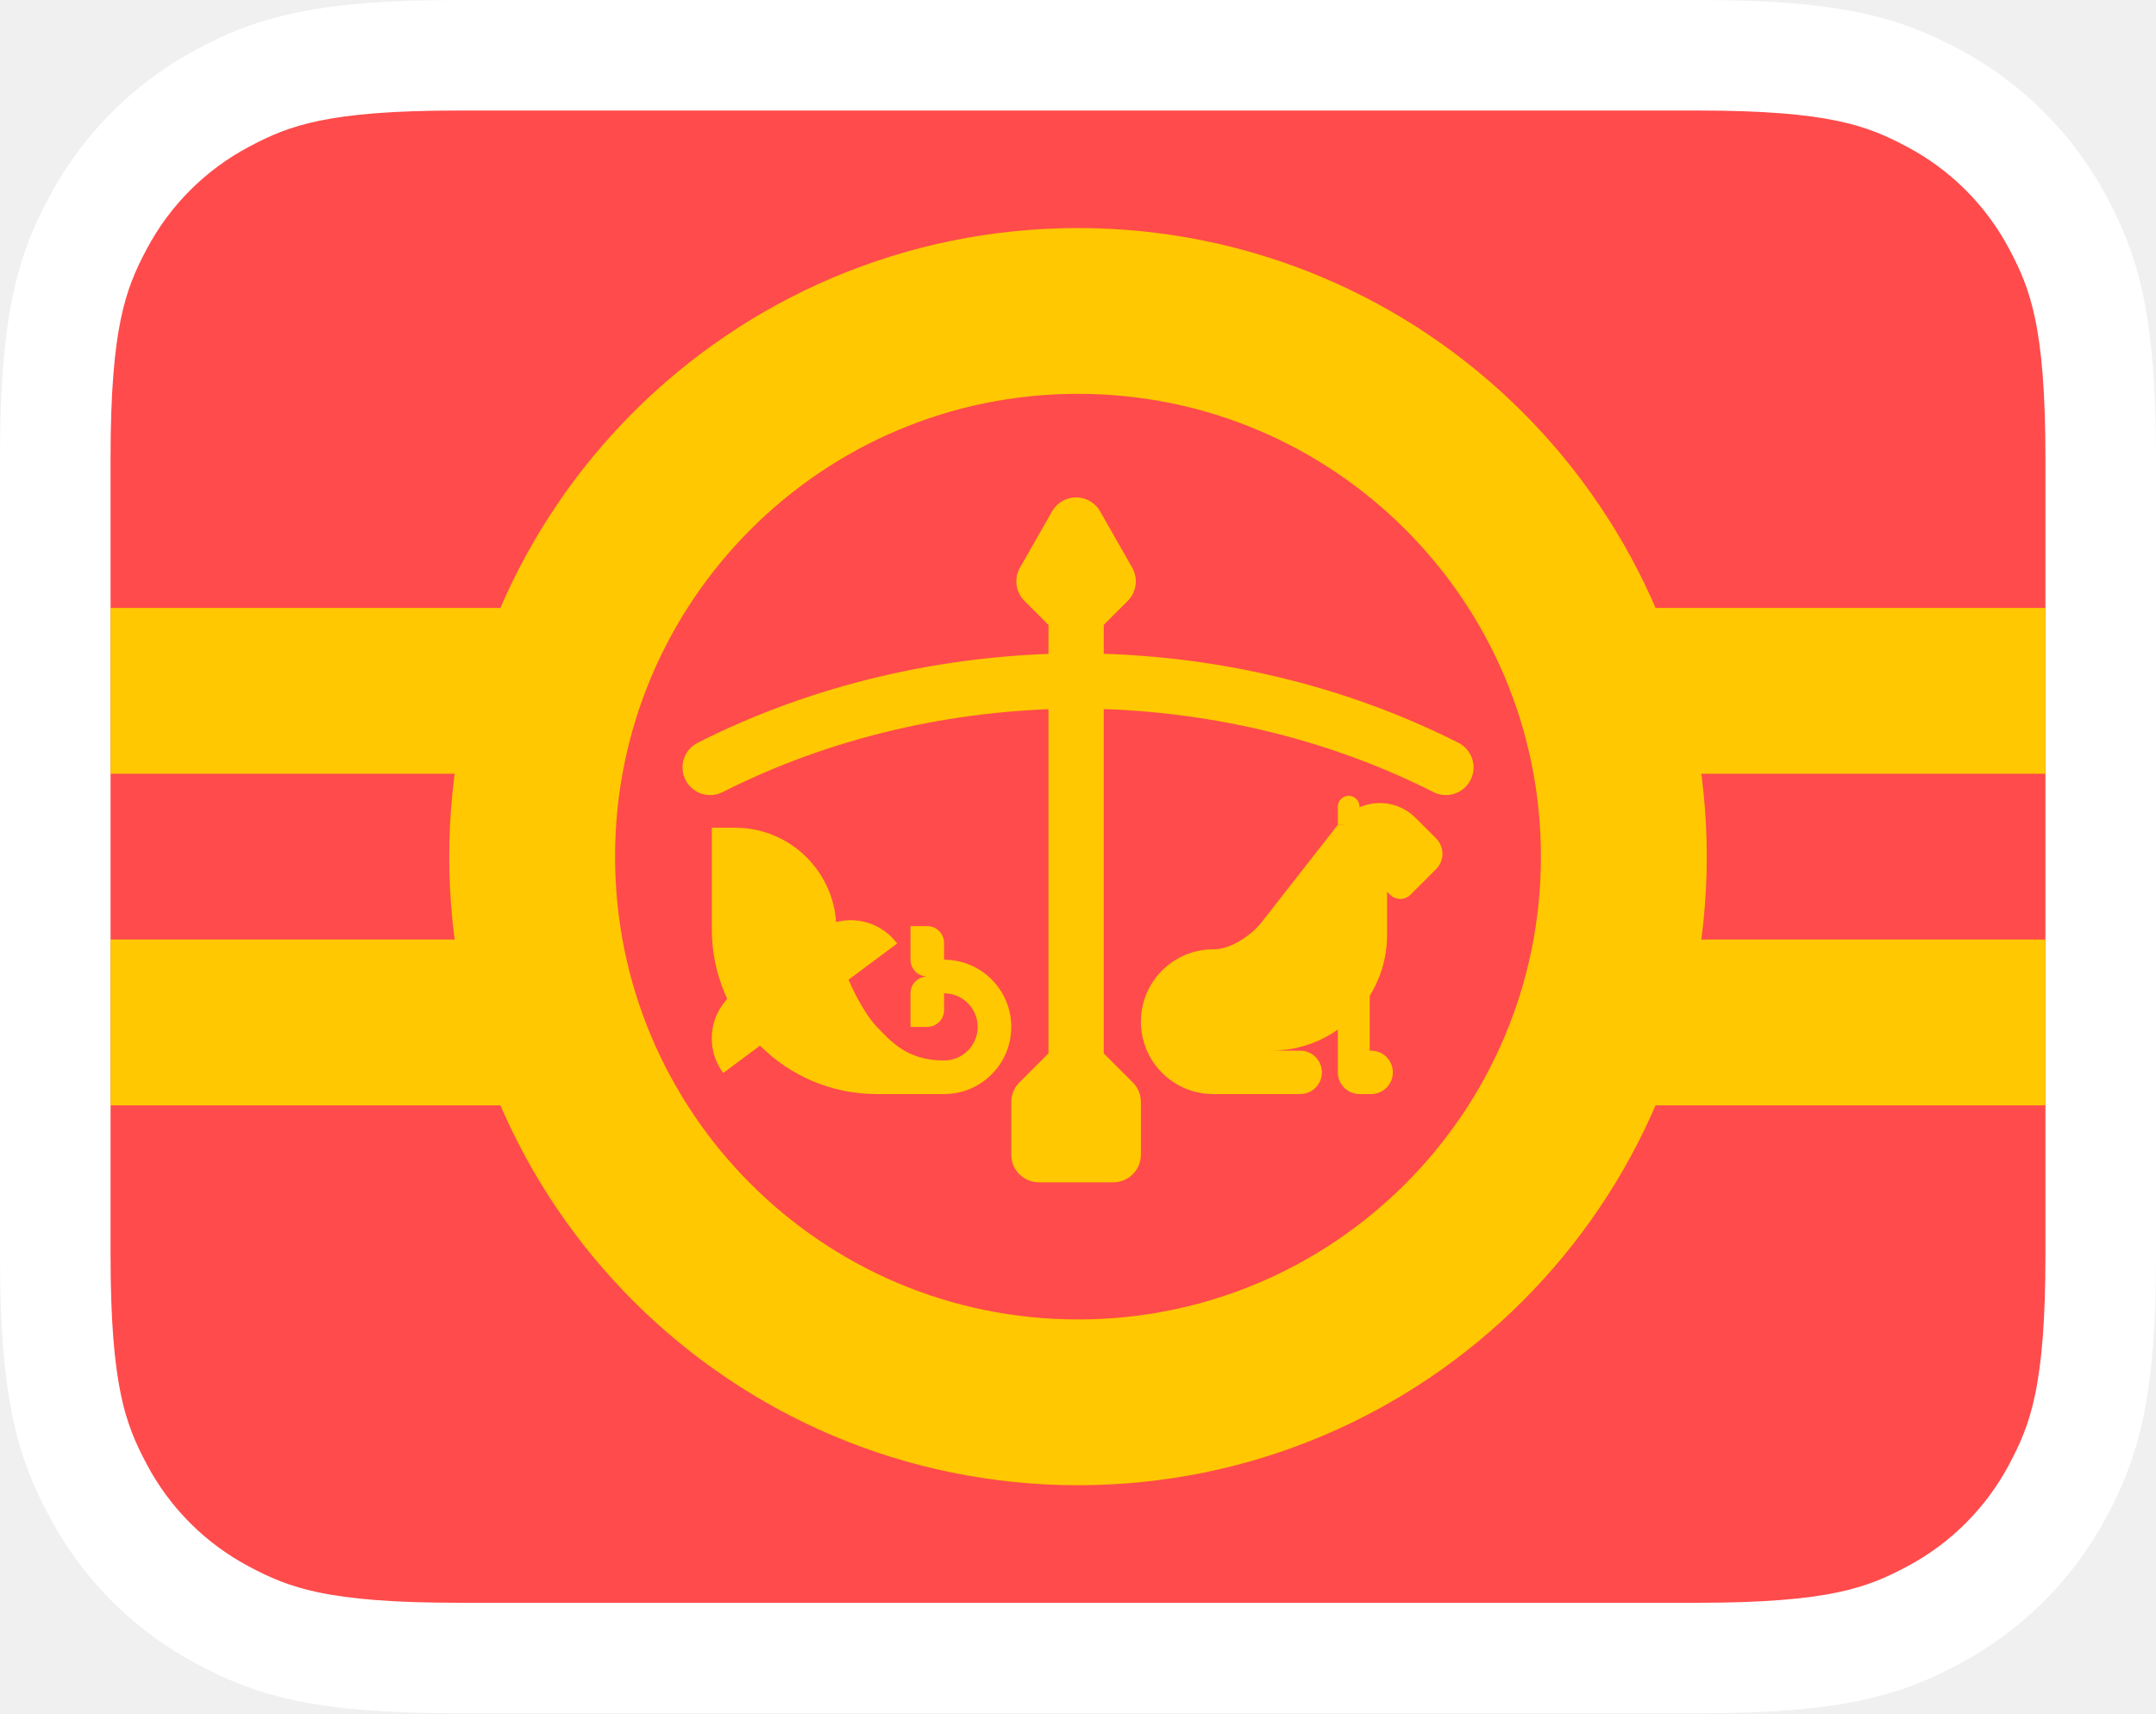
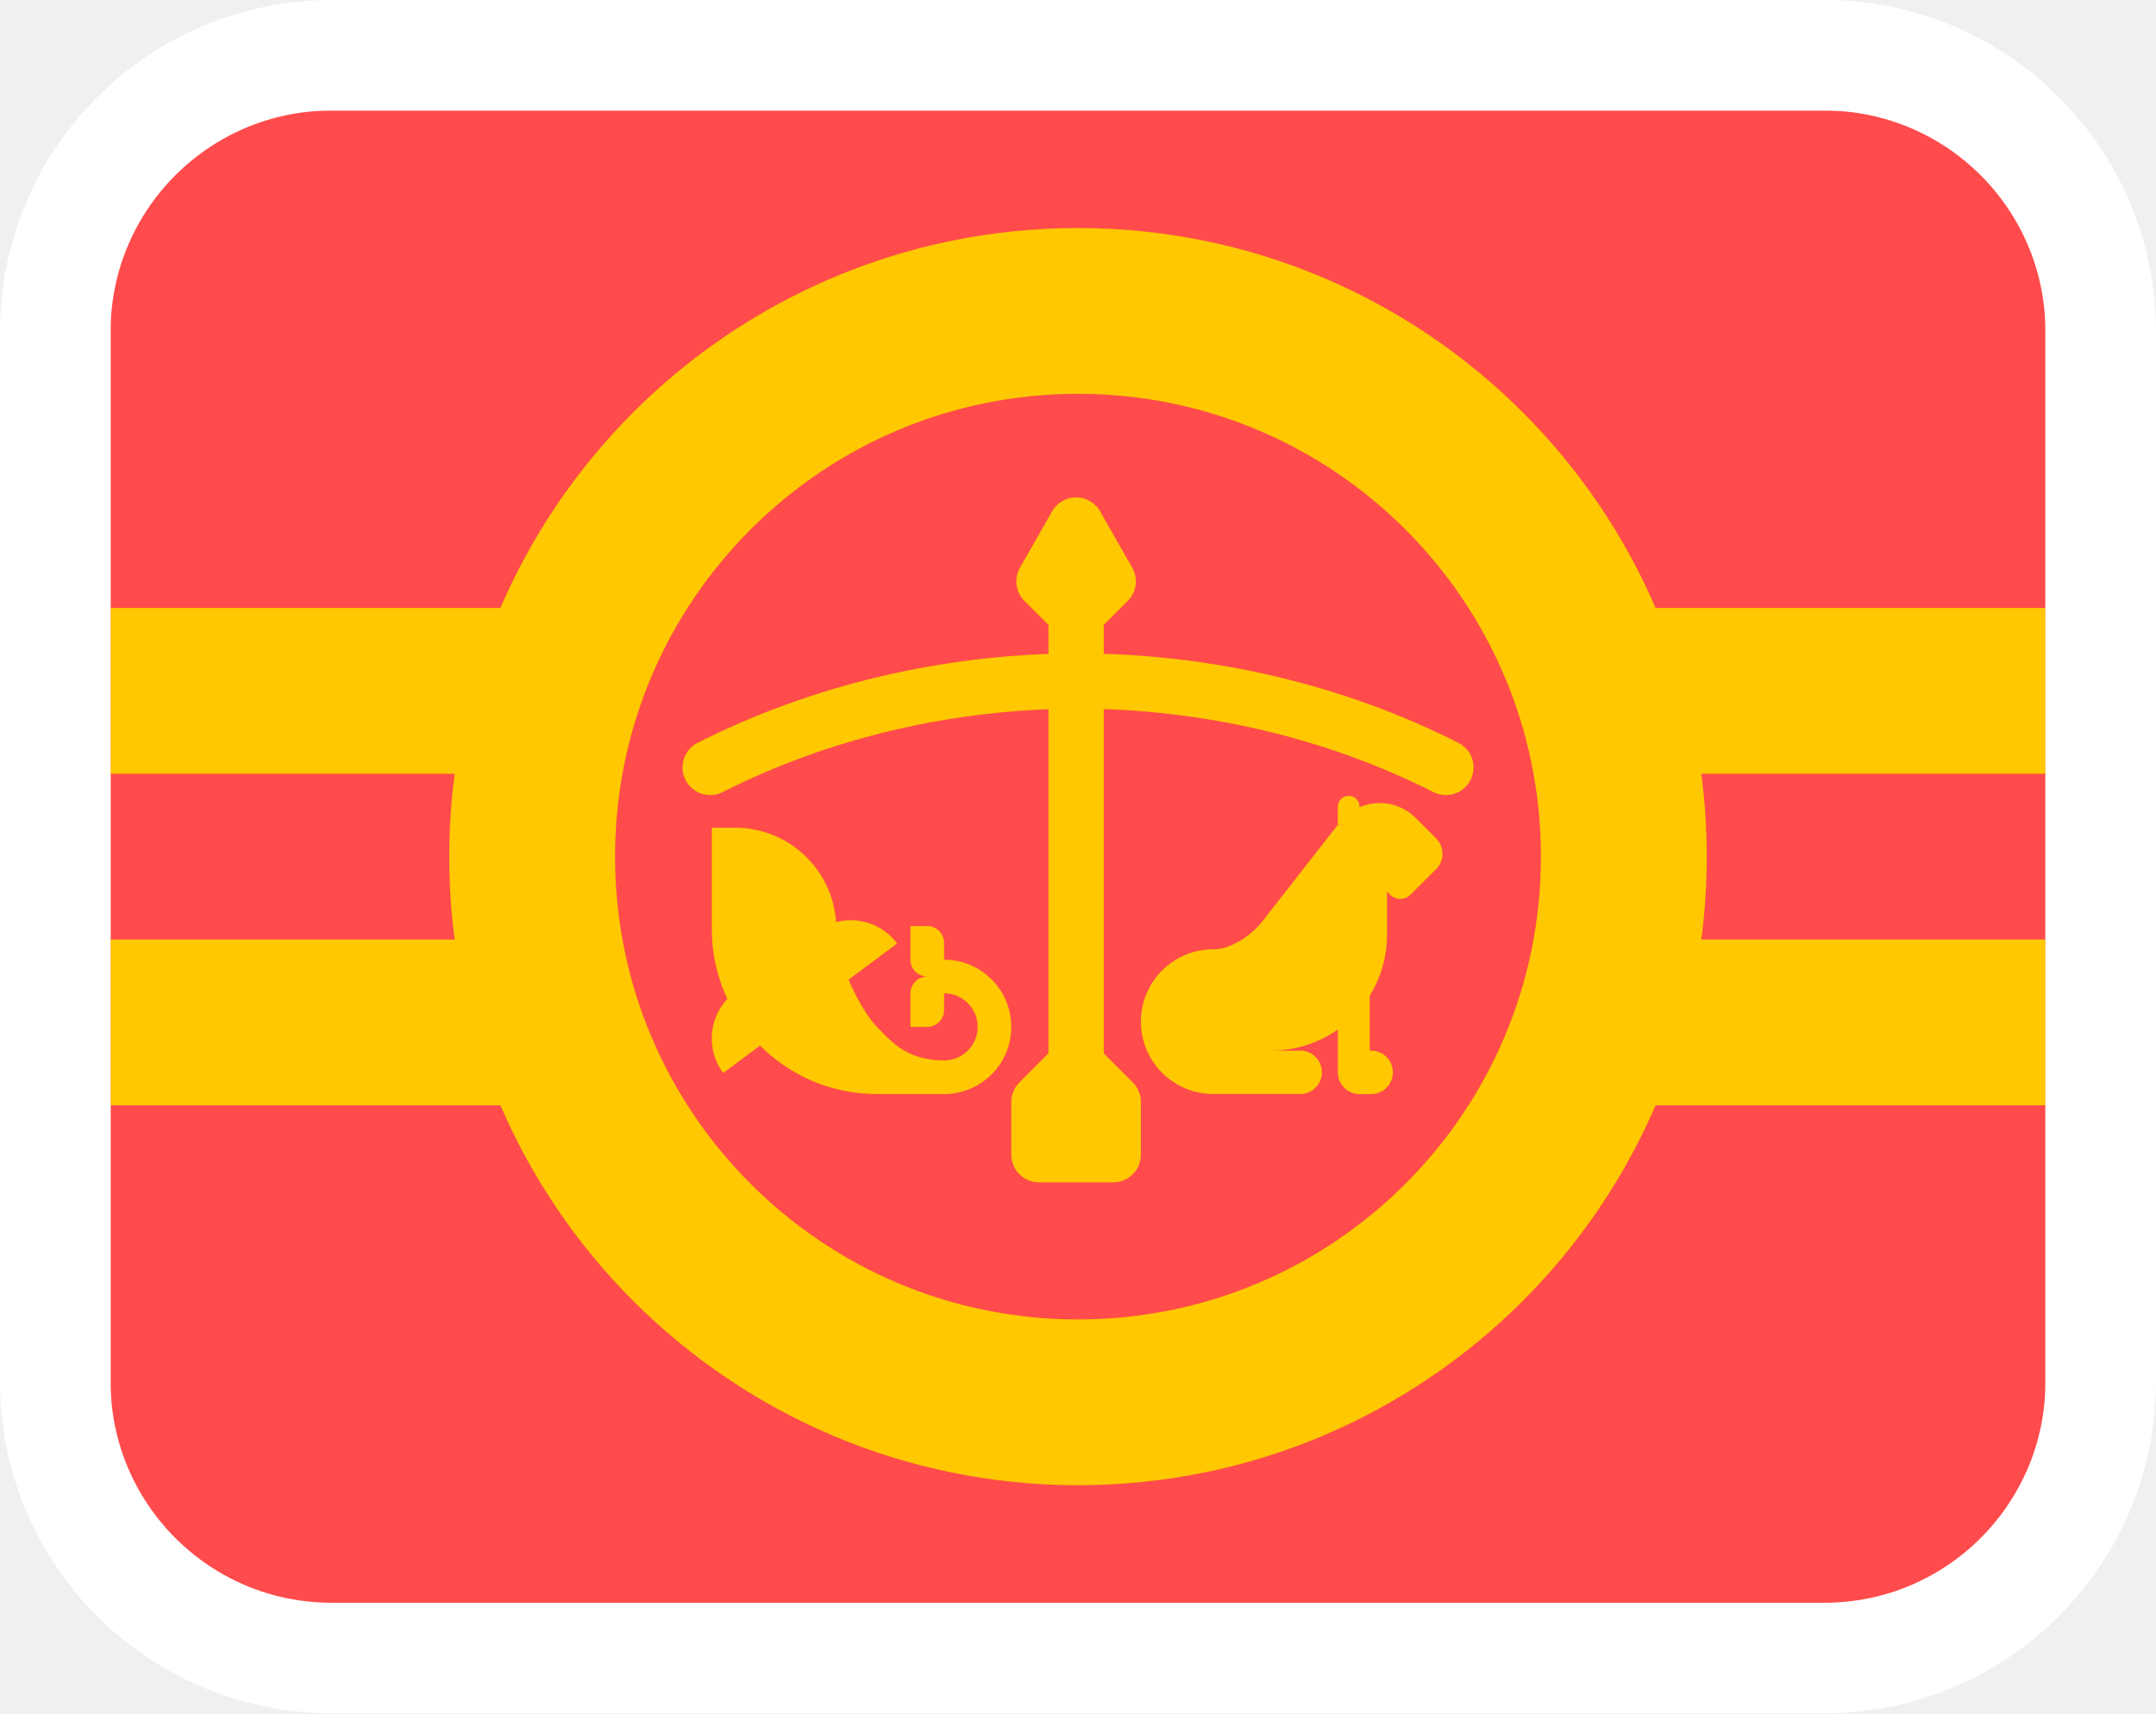
<svg xmlns="http://www.w3.org/2000/svg" width="78" height="62">
-   <path d="M61.437 2H16.563c-4.935 0-6.696.585-8.493 1.545A10.9 10.9 0 0 0 3.545 8.07C2.585 9.867 2 11.628 2 16.563v28.874c0 4.935.585 6.696 1.545 8.493a10.9 10.9 0 0 0 4.525 4.525c1.797.96 3.558 1.545 8.493 1.545h44.874c4.935 0 6.696-.585 8.493-1.545a10.9 10.9 0 0 0 4.525-4.525c.96-1.797 1.545-3.558 1.545-8.493V16.563c0-4.935-.585-6.696-1.545-8.493a10.9 10.9 0 0 0-4.525-4.525C68.133 2.585 66.372 2 61.437 2" style="fill:#ff4b4b;fill-rule:nonzero;stroke:none;stroke-width:4" />
-   <path d="M61.437 2H16.563c-4.935 0-6.696.585-8.493 1.545A10.9 10.9 0 0 0 3.545 8.07C2.585 9.867 2 11.628 2 16.563v28.874c0 4.935.585 6.696 1.545 8.493a10.9 10.9 0 0 0 4.525 4.525c1.797.96 3.558 1.545 8.493 1.545h44.874c4.935 0 6.696-.585 8.493-1.545a10.9 10.9 0 0 0 4.525-4.525c.96-1.797 1.545-3.558 1.545-8.493V16.563c0-4.935-.585-6.696-1.545-8.493a10.9 10.9 0 0 0-4.525-4.525C68.133 2.585 66.372 2 61.437 2Z" style="fill:none;fill-rule:nonzero;stroke:#fff;stroke-width:4" />
-   <path d="M63.218 31A24.22 24.22 0 0 1 39 55.218 24.22 24.22 0 0 1 14.782 31 24.22 24.22 0 0 1 39 6.782 24.22 24.22 0 0 1 63.218 31" style="fill:none;stroke:#ffc800;stroke-width:7.358;stroke-linecap:round;stroke-linejoin:round;stroke-miterlimit:4;stroke-dasharray:none;stroke-opacity:1;stop-color:#000" transform="translate(7.199 5.722)scale(.81541)" />
-   <g style="stroke:#ffc800;stroke-width:19.041;stroke-miterlimit:4;stroke-dasharray:none;stroke-opacity:1">
-     <path d="M447.301 185.882c-38.46-19.47-82.481-29.768-127.355-29.79-44.433.219-87.976 10.51-126.058 29.79" style="fill:none;fill-opacity:1;stroke:#ffc800;stroke-width:19.041;stroke-linecap:round;stroke-linejoin:round;stroke-miterlimit:4;stroke-dasharray:none;stroke-opacity:1;paint-order:normal;stop-color:#000" transform="translate(5.326 8.247)scale(.10504)" />
-     <g style="stroke:#ffc800;stroke-width:12.639;stroke-miterlimit:4;stroke-dasharray:none;stroke-opacity:1">
-       <path d="m319.963 256.37 8.5 8.5v12.043h-17V264.87Z" style="opacity:1;fill:#ffc800;fill-opacity:1;stroke:#ffc800;stroke-width:12.639;stroke-linecap:round;stroke-linejoin:round;stroke-miterlimit:4;stroke-dasharray:none;stroke-opacity:1;paint-order:normal;stop-color:#000" transform="translate(-11.7 -2.034)scale(.15824)" />
-       <path d="M319.963 256.37V143.448" style="fill:none;stroke:#ffc800;stroke-width:12.639;stroke-linecap:butt;stroke-linejoin:miter;stroke-miterlimit:4;stroke-dasharray:none;stroke-opacity:1" transform="translate(-11.7 -2.034)scale(.15824)" />
-       <path d="m319.963 132.925 7.341 12.877-7.341 7.342-7.341-7.341z" style="opacity:1;fill:#ffc800;fill-opacity:1;stroke:#ffc800;stroke-width:12.639;stroke-linecap:round;stroke-linejoin:round;stroke-miterlimit:4;stroke-dasharray:none;stroke-opacity:1;stop-color:#000" transform="translate(-11.7 -2.034)scale(.15824)" />
-     </g>
-   </g>
-   <g style="display:inline;fill:#ffc800;fill-opacity:1">
-     <path d="m396.665 180-26.426 33.799c-3.401 4.35-10.539 9.106-16.049 9.195l-.525.006a25 25 0 0 0-25 25 25 25 0 0 0 25 25h30a7.5 7.5 0 0 0 7.5-7.5 7.5 7.5 0 0 0-7.5-7.5h-10c22.091 0 40-17.908 40-40v-38z" style="fill:#ffc800;fill-opacity:1;stroke-width:1.553;stroke-linecap:round;stroke-linejoin:round;paint-order:stroke markers fill;stop-color:#000" transform="translate(6.838 10.987)scale(.10478)" />
-     <path d="M396.665 228v37.5a7.5 7.5 0 0 0 7.5 7.5h3.994a7.5 7.5 0 0 0 7.5-7.5 7.5 7.5 0 0 0-7.5-7.5h-.494v-30z" style="fill:#ffc800;fill-opacity:1;stroke-width:1.397;stroke-linecap:round;stroke-linejoin:round;paint-order:stroke markers fill;stop-color:#000" transform="translate(6.838 10.987)scale(.10478)" />
-     <path d="M400.415 170a3.75 3.75 45 0 1 3.75 3.75V180h-7.5v-6.25a3.75 3.75 135 0 1 3.75-3.75" style="fill:#ffc800;fill-opacity:1;stroke-width:2.043;stroke-linecap:round;stroke-linejoin:round;paint-order:stroke markers fill;stop-color:#000" transform="translate(6.838 10.987)scale(.10478)" />
-     <path d="M425.021-173.876h10.053a7.5 7.5 45 0 1 7.5 7.5v12.5a5 5 135 0 1-5 5h-22.5l-7.5-7.5v-.053a17.447 17.447 135 0 1 17.447-17.447" style="fill:#ffc800;fill-opacity:1;stroke-width:1.472;stroke-linecap:round;stroke-linejoin:round;paint-order:stroke markers fill;stop-color:#000" transform="rotate(45 -9.844 13.748)scale(.10478)" />
-     <path d="M207.678 180v35c0 31.48 25.52 57 57 57h23.201c12.814 0 23.202-10.387 23.201-23.201a23.2 23.2 0 0 0-23.2-23.201v-5.793a5.81 5.81 0 0 0-5.81-5.809h-5.792v11.594a5.81 5.81 0 0 0 5.808 5.808 5.81 5.81 0 0 0-5.808 5.809v11.594h5.793a5.81 5.81 0 0 0 5.808-5.809V237.2a11.6 11.6 0 0 1 11.6 11.6c0 6.406-5.193 11.6-11.6 11.6-13.218 0-18.719-7.118-23.2-11.6-4.483-4.482-14-21.122-14-33.799a35 35 0 0 0-35-35z" style="fill:#ffc800;fill-opacity:1;stroke:none;stroke-width:1.367;stroke-linecap:round;stroke-linejoin:round;stroke-opacity:1;paint-order:stroke markers fill;stop-color:#000" transform="translate(3.991 11.092)scale(.10478)" />
-     <path d="M31.631 318.714H66.5a20 20 45 0 1 20 20H11.631a20 20 135 0 1 20-20" style="opacity:1;fill:#ffc800;fill-opacity:1;stroke:none;stroke-width:1.397;stroke-linecap:round;stroke-linejoin:round;stroke-opacity:1;paint-order:stroke markers fill;stop-color:#000" transform="rotate(-36.674 18.729 -.475)scale(.10478)" />
-   </g>
+   <rect x="4" y="4" width="70" height="54" fill="#ff4b4b" />
+   <path d="M 58.748,31 A 19.749,19.749 0 0 1 39,50.747 19.749,19.749 0 0 1 19.252,31 19.749,19.749 0 0 1 39,11.252 19.749,19.749 0 0 1 58.748,31" style="fill:none;stroke:#ffc800;stroke-width:6;stroke-linecap:round;stroke-linejoin:round;stroke-miterlimit:4;stroke-dasharray:none;stroke-opacity:1;stop-color:#000000" />
+   <path d="m 52.31,27.772 c -4.04,-2.045 -8.664,-3.127 -13.377,-3.129 -4.667,0.023 -9.241,1.104 -13.241,3.129" style="fill:none;fill-opacity:1;stroke:#ffc800;stroke-width:2;stroke-linecap:round;stroke-linejoin:round;stroke-miterlimit:4;stroke-dasharray:none;stroke-opacity:1;paint-order:normal;stop-color:#000000" />
+   <path d="m 38.931,38.534 1.345,1.345 v 1.906 h -2.69 v -1.906 z" style="fill:#ffc800;fill-opacity:1;stroke:#ffc800;stroke-width:2;stroke-linecap:round;stroke-linejoin:round;stroke-miterlimit:4;stroke-dasharray:none;stroke-opacity:1;paint-order:normal;stop-color:#000000" />
+   <path d="M 38.931,38.534 V 20.665" style="fill:none;stroke:#ffc800;stroke-width:2;stroke-linecap:butt;stroke-linejoin:miter;stroke-miterlimit:4;stroke-dasharray:none;stroke-opacity:1" />
+   <path d="m 38.931,19 1.162,2.038 -1.162,1.162 -1.162,-1.162 z" style="fill:#ffc800;fill-opacity:1;stroke:#ffc800;stroke-width:2;stroke-linecap:round;stroke-linejoin:round;stroke-miterlimit:4;stroke-dasharray:none;stroke-opacity:1;stop-color:#000000" />
+   <path d="m 48.401,29.847 -2.769,3.541 c -0.356,0.456 -1.104,0.954 -1.682,0.963 l -0.055,6.29e-4 a 2.619,2.619 0 0 0 -2.619,2.619 2.619,2.619 0 0 0 2.619,2.619 h 3.143 a 0.786,0.786 0 0 0 0.786,-0.786 0.786,0.786 0 0 0 -0.786,-0.786 h -1.048 c 2.315,0 4.191,-1.876 4.191,-4.191 V 29.847 Z" style="fill:#ffc800;fill-opacity:1;stroke-width:0.163;stroke-linecap:round;stroke-linejoin:round;paint-order:stroke markers fill;stop-color:#000000" />
+   <path d="m 48.401,34.877 v 3.929 a 0.786,0.786 0 0 0 0.786,0.786 H 49.605 a 0.786,0.786 0 0 0 0.786,-0.786 0.786,0.786 0 0 0 -0.786,-0.786 h -0.052 v -3.143 z" style="fill:#ffc800;fill-opacity:1;stroke-width:0.146;stroke-linecap:round;stroke-linejoin:round;paint-order:stroke markers fill;stop-color:#000000" />
+   <path d="m 48.793,28.8 a 0.393,0.393 0 0 1 0.393,0.393 V 29.847 h -0.786 V 29.193 A 0.393,0.393 0 0 1 48.793,28.8" style="fill:#ffc800;fill-opacity:1;stroke-width:0.214;stroke-linecap:round;stroke-linejoin:round;paint-order:stroke markers fill;stop-color:#000000" />
+   <path d="m 51.211,29.595 0.745,0.745 a 0.786,0.786 0 0 1 0,1.111 l -0.926,0.926 a 0.524,0.524 0 0 1 -0.741,0 l -1.667,-1.667 v -1.111 l 0.004,-0.004 a 1.828,1.828 0 0 1 2.585,0" style="fill:#ffc800;fill-opacity:1;stroke-width:0.154;stroke-linecap:round;stroke-linejoin:round;paint-order:stroke markers fill;stop-color:#000000" />
+   <path d="m 25.752,29.952 v 3.667 c 0,3.298 2.674,5.972 5.972,5.972 h 2.431 c 1.343,0 2.431,-1.088 2.431,-2.431 a 2.431,2.431 0 0 0 -2.431,-2.431 v -0.607 a 0.609,0.609 0 0 0 -0.609,-0.609 h -0.607 v 1.215 a 0.609,0.609 0 0 0 0.609,0.609 0.609,0.609 0 0 0 -0.609,0.609 v 1.215 h 0.607 a 0.609,0.609 0 0 0 0.609,-0.609 v -0.607 a 1.215,1.215 0 0 1 1.215,1.215 c 0,0.671 -0.544,1.215 -1.215,1.215 -1.385,0 -1.961,-0.746 -2.431,-1.215 -0.47,-0.47 -1.467,-2.213 -1.467,-3.541 a 3.667,3.667 0 0 0 -3.667,-3.667 z" style="fill:#ffc800;fill-opacity:1;stroke:none;stroke-width:0.143;stroke-linecap:round;stroke-linejoin:round;stroke-opacity:1;paint-order:stroke markers fill;stop-color:#000000" />
+   <path d="m 26.595,35.897 2.93,-2.182 a 2.096,2.096 0 0 1 2.932,0.429 l -6.292,4.685 a 2.096,2.096 0 0 1 0.429,-2.932" style="fill:#ffc800;fill-opacity:1;stroke:none;stroke-width:0.146;stroke-linecap:round;stroke-linejoin:round;stroke-opacity:1;paint-order:stroke markers fill;stop-color:#000000" />
  <path d="M20.5 27.437V28H4v-6h16.5z" style="fill:#ffc800;fill-opacity:1;stroke-width:.486;stroke:none" />
  <path d="M20.5 39.437V40H4v-6h16.5z" style="fill:#ffc800;fill-opacity:1;stroke-width:.486;stroke:none" />
  <path d="M74 27.437V28H57.5v-6H74Z" style="fill:#ffc800;fill-opacity:1;stroke-width:.486;stroke:none" />
  <path d="M74 39.437V40H57.5v-6H74Z" style="fill:#ffc800;fill-opacity:1;stroke-width:.486;stroke:none" />
+   <rect x="2" y="2" width="74" height="58" rx="10" fill="none" stroke="#fff" stroke-width="4" />
</svg>
